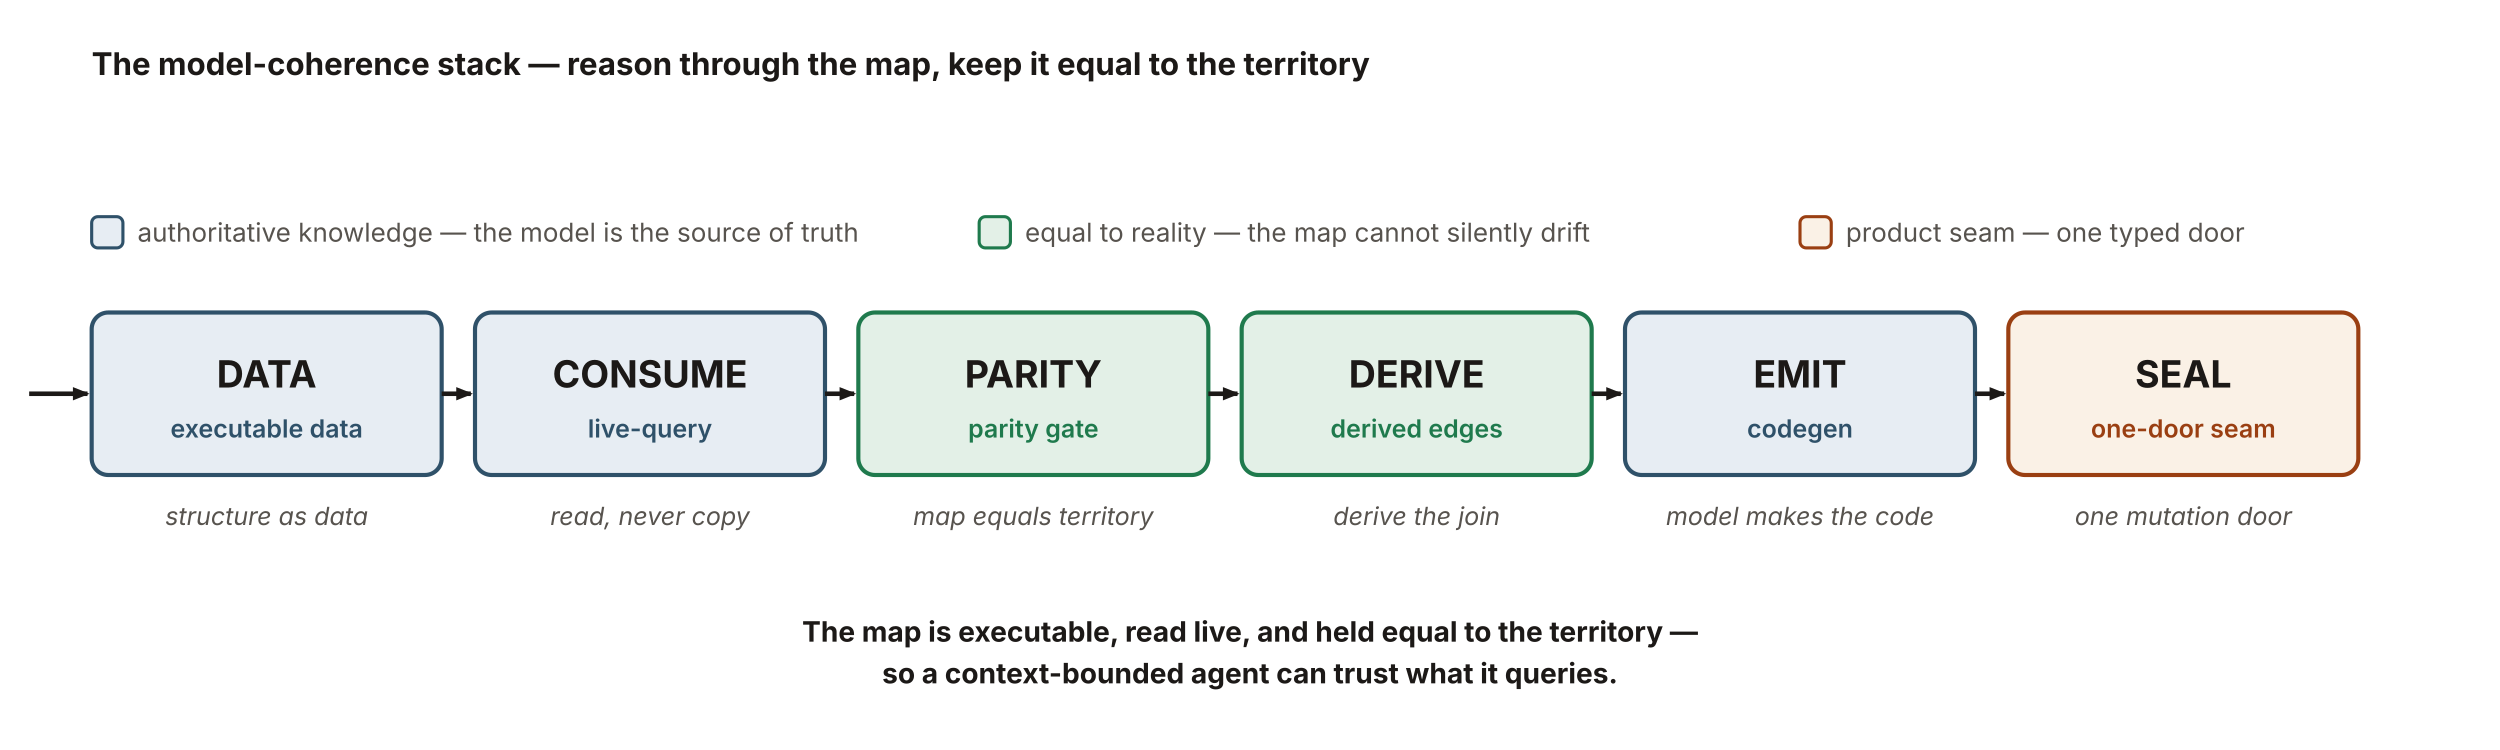
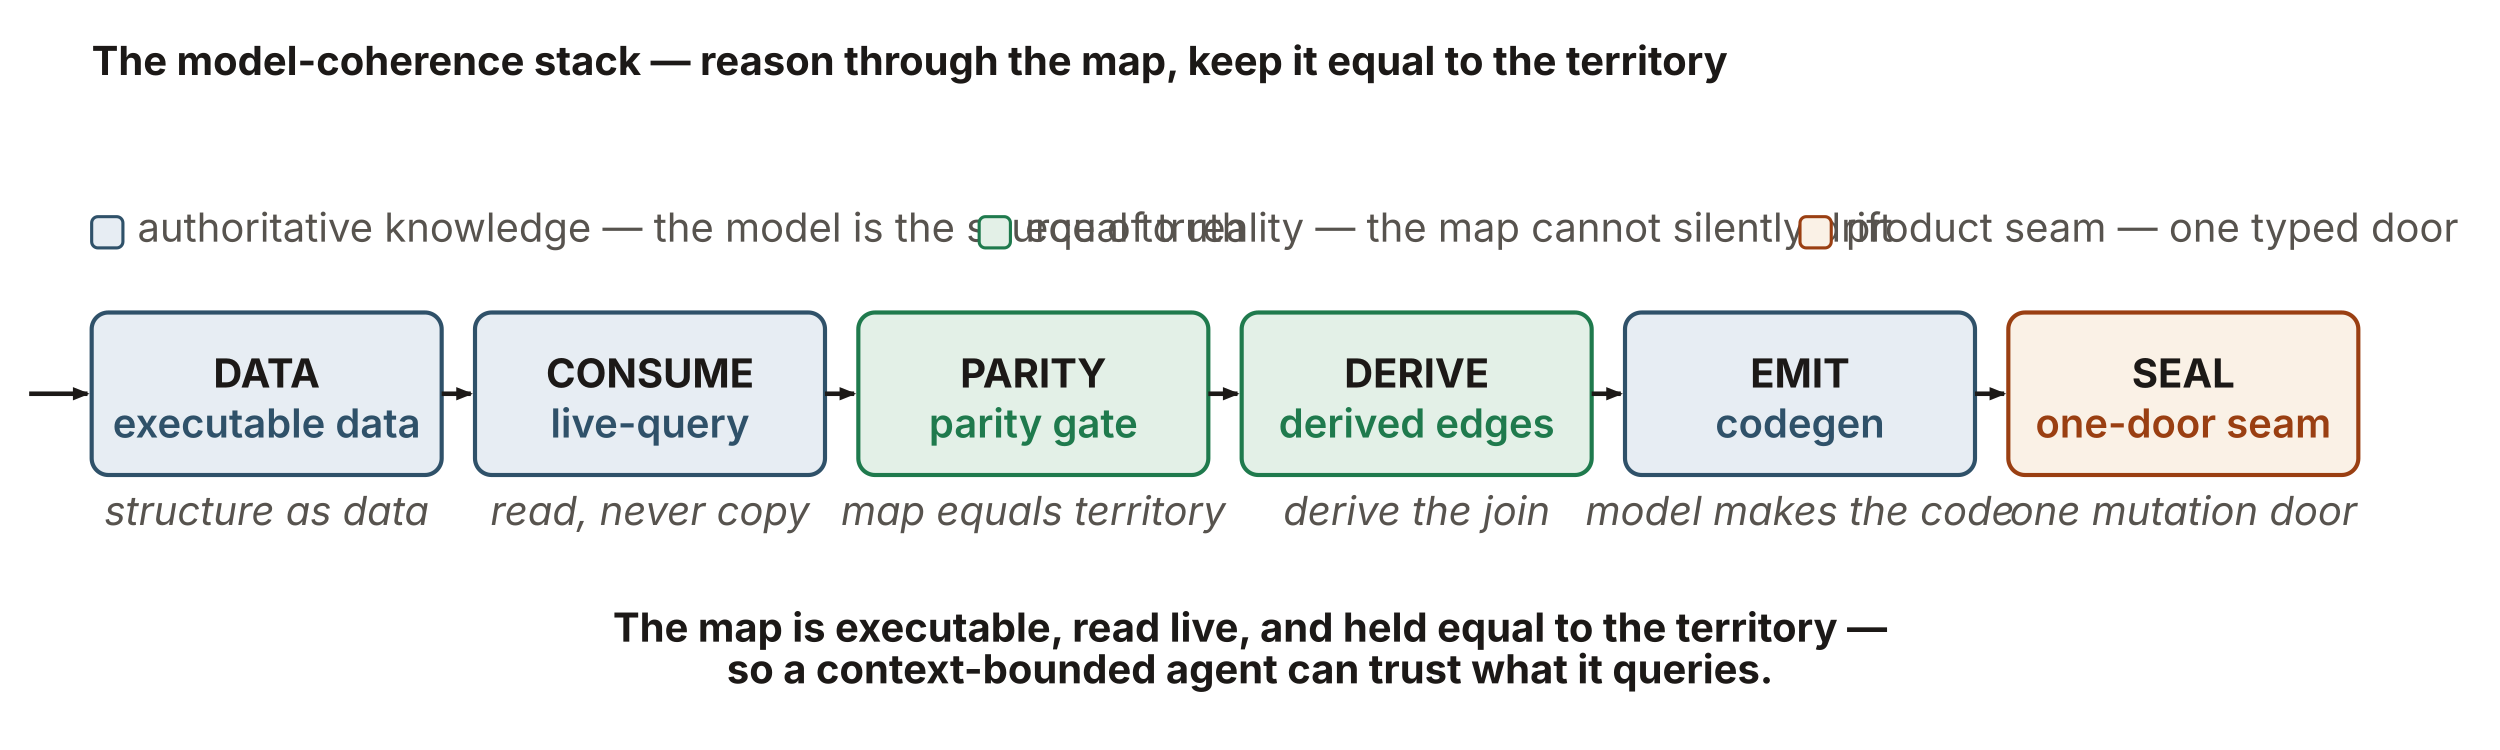
<svg xmlns="http://www.w3.org/2000/svg" viewBox="0 0 1200 360" width="1200" height="360" role="group" aria-labelledby="mcTitle mcDesc" font-family="'Source Sans 3', -apple-system, 'Segoe UI', sans-serif">
  <defs>
    <marker id="mcArrow" markerWidth="9" markerHeight="9" refX="7" refY="3.2" orient="auto" markerUnits="userSpaceOnUse">
      <path d="M0,0 L8,3.2 L0,6.4 Z" fill="#1c1917" />
    </marker>
  </defs>
-   <text x="44" y="36" font-size="15" font-weight="700" fill="#1c1917">The model-coherence stack — reason through the map, keep it equal to the territory</text>
+   <text x="44" y="36" font-size="19.2" font-weight="700" fill="#1c1917">The model-coherence stack — reason through the map, keep it equal to the territory</text>
  <rect x="44" y="104" width="15" height="15" rx="3" fill="#e7edf3" stroke="#2f5169" stroke-width="1.5" />
-   <text x="66" y="116" font-size="12.5" fill="#57534e">authoritative knowledge — the model is the source of truth</text>
+   <text x="66" y="116" font-size="19.2" fill="#57534e">authoritative knowledge — the model is the source of truth</text>
  <rect x="470" y="104" width="15" height="15" rx="3" fill="#e3f0e7" stroke="#1f7a4d" stroke-width="1.5" />
-   <text x="492" y="116" font-size="12.5" fill="#57534e">equal to reality — the map cannot silently drift</text>
+   <text x="492" y="116" font-size="19.2" fill="#57534e">equal to reality — the map cannot silently drift</text>
  <rect x="864" y="104" width="15" height="15" rx="3" fill="#faf1e6" stroke="#9a3f12" stroke-width="1.5" />
-   <text x="886" y="116" font-size="12.5" fill="#57534e">product seam — one typed door</text>
+   <text x="886" y="116" font-size="19.2" fill="#57534e">product seam — one typed door</text>
  <rect x="44" y="150" width="168" height="78" rx="8" fill="#e7edf3" stroke="#2f5169" stroke-width="2" />
-   <text x="128" y="186" text-anchor="middle" font-size="18" font-weight="700" fill="#1c1917">DATA</text>
-   <text x="128" y="210" text-anchor="middle" font-size="12" font-weight="600" fill="#2f5169">executable data</text>
+   <text x="128" y="186" text-anchor="middle" font-size="19.2" font-weight="700" fill="#1c1917">DATA</text>
+   <text x="128" y="210" text-anchor="middle" font-size="19.2" font-weight="600" fill="#2f5169">executable data</text>
  <rect x="228" y="150" width="168" height="78" rx="8" fill="#e7edf3" stroke="#2f5169" stroke-width="2" />
-   <text x="312" y="186" text-anchor="middle" font-size="18" font-weight="700" fill="#1c1917">CONSUME</text>
-   <text x="312" y="210" text-anchor="middle" font-size="12" font-weight="600" fill="#2f5169">live-query</text>
+   <text x="312" y="186" text-anchor="middle" font-size="19.2" font-weight="700" fill="#1c1917">CONSUME</text>
+   <text x="312" y="210" text-anchor="middle" font-size="19.2" font-weight="600" fill="#2f5169">live-query</text>
  <rect x="412" y="150" width="168" height="78" rx="8" fill="#e3f0e7" stroke="#1f7a4d" stroke-width="2" />
-   <text x="496" y="186" text-anchor="middle" font-size="18" font-weight="700" fill="#1c1917">PARITY</text>
-   <text x="496" y="210" text-anchor="middle" font-size="12" font-weight="600" fill="#1f7a4d">parity gate</text>
+   <text x="496" y="186" text-anchor="middle" font-size="19.2" font-weight="700" fill="#1c1917">PARITY</text>
+   <text x="496" y="210" text-anchor="middle" font-size="19.2" font-weight="600" fill="#1f7a4d">parity gate</text>
  <rect x="596" y="150" width="168" height="78" rx="8" fill="#e3f0e7" stroke="#1f7a4d" stroke-width="2" />
-   <text x="680" y="186" text-anchor="middle" font-size="18" font-weight="700" fill="#1c1917">DERIVE</text>
-   <text x="680" y="210" text-anchor="middle" font-size="12" font-weight="600" fill="#1f7a4d">derived edges</text>
+   <text x="680" y="186" text-anchor="middle" font-size="19.2" font-weight="700" fill="#1c1917">DERIVE</text>
+   <text x="680" y="210" text-anchor="middle" font-size="19.2" font-weight="600" fill="#1f7a4d">derived edges</text>
  <rect x="780" y="150" width="168" height="78" rx="8" fill="#e7edf3" stroke="#2f5169" stroke-width="2" />
-   <text x="864" y="186" text-anchor="middle" font-size="18" font-weight="700" fill="#1c1917">EMIT</text>
-   <text x="864" y="210" text-anchor="middle" font-size="12" font-weight="600" fill="#2f5169">codegen</text>
+   <text x="864" y="186" text-anchor="middle" font-size="19.2" font-weight="700" fill="#1c1917">EMIT</text>
+   <text x="864" y="210" text-anchor="middle" font-size="19.2" font-weight="600" fill="#2f5169">codegen</text>
  <rect x="964" y="150" width="168" height="78" rx="8" fill="#faf1e6" stroke="#9a3f12" stroke-width="2" />
-   <text x="1048" y="186" text-anchor="middle" font-size="18" font-weight="700" fill="#1c1917">SEAL</text>
-   <text x="1048" y="210" text-anchor="middle" font-size="12" font-weight="600" fill="#9a3f12">one-door seam</text>
-   <g font-size="12" font-style="italic" fill="#57534e" text-anchor="middle">
+   <text x="1048" y="186" text-anchor="middle" font-size="19.2" font-weight="700" fill="#1c1917">SEAL</text>
+   <text x="1048" y="210" text-anchor="middle" font-size="19.2" font-weight="600" fill="#9a3f12">one-door seam</text>
+   <g font-size="19.2" font-style="italic" fill="#57534e" text-anchor="middle">
    <text x="128" y="252">structure as data</text>
    <text x="312" y="252">read, never copy</text>
    <text x="496" y="252">map equals territory</text>
    <text x="680" y="252">derive the join</text>
    <text x="864" y="252">model makes the code</text>
    <text x="1048" y="252">one mutation door</text>
  </g>
  <g fill="none" stroke="#1c1917" stroke-width="2.2" marker-end="url(#mcArrow)">
    <path d="M14,189 L42,189" />
    <path d="M212,189 L226,189" />
    <path d="M396,189 L410,189" />
    <path d="M580,189 L594,189" />
    <path d="M764,189 L778,189" />
    <path d="M948,189 L962,189" />
  </g>
-   <text x="600" y="308" text-anchor="middle" font-size="13.5" font-weight="700" fill="#1c1917">The map is executable, read live, and held equal to the territory —</text>
-   <text x="600" y="328" text-anchor="middle" font-size="13.5" font-weight="700" fill="#1c1917">so a context-bounded agent can trust what it queries.</text>
+   <text x="600" y="308" text-anchor="middle" font-size="19.2" font-weight="700" fill="#1c1917">The map is executable, read live, and held equal to the territory —</text>
+   <text x="600" y="328" text-anchor="middle" font-size="19.2" font-weight="700" fill="#1c1917">so a context-bounded agent can trust what it queries.</text>
</svg>
